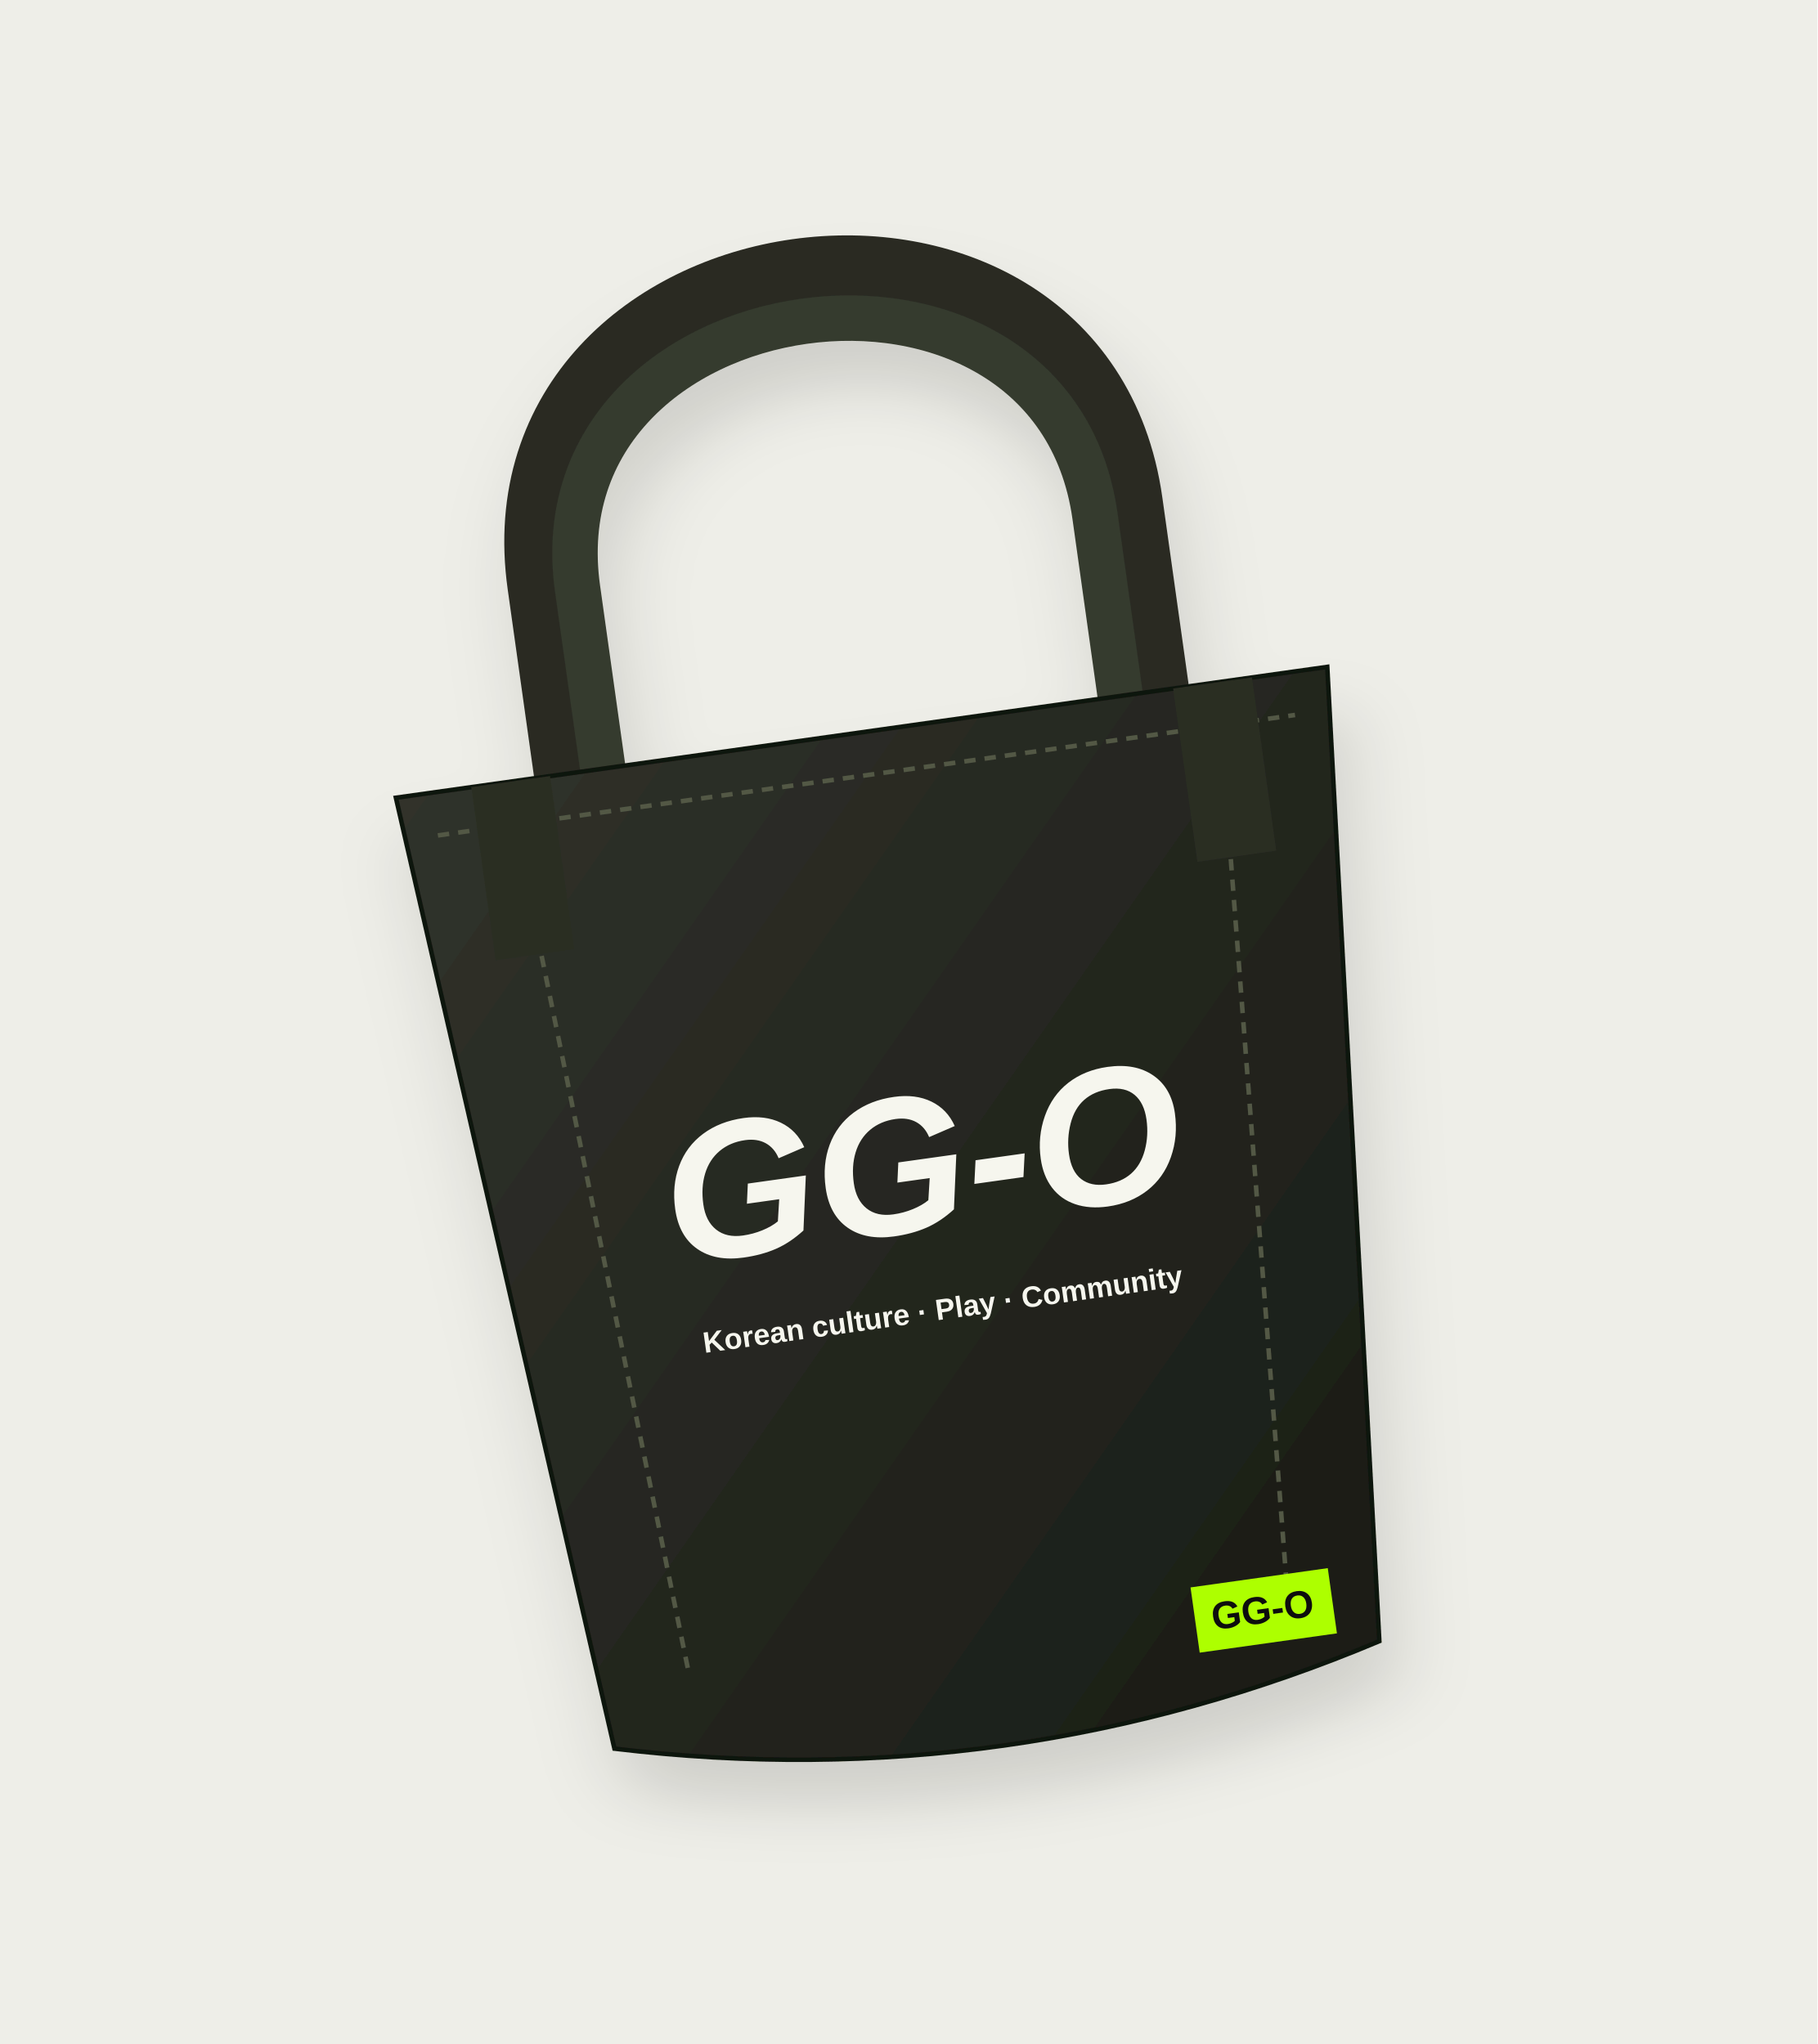
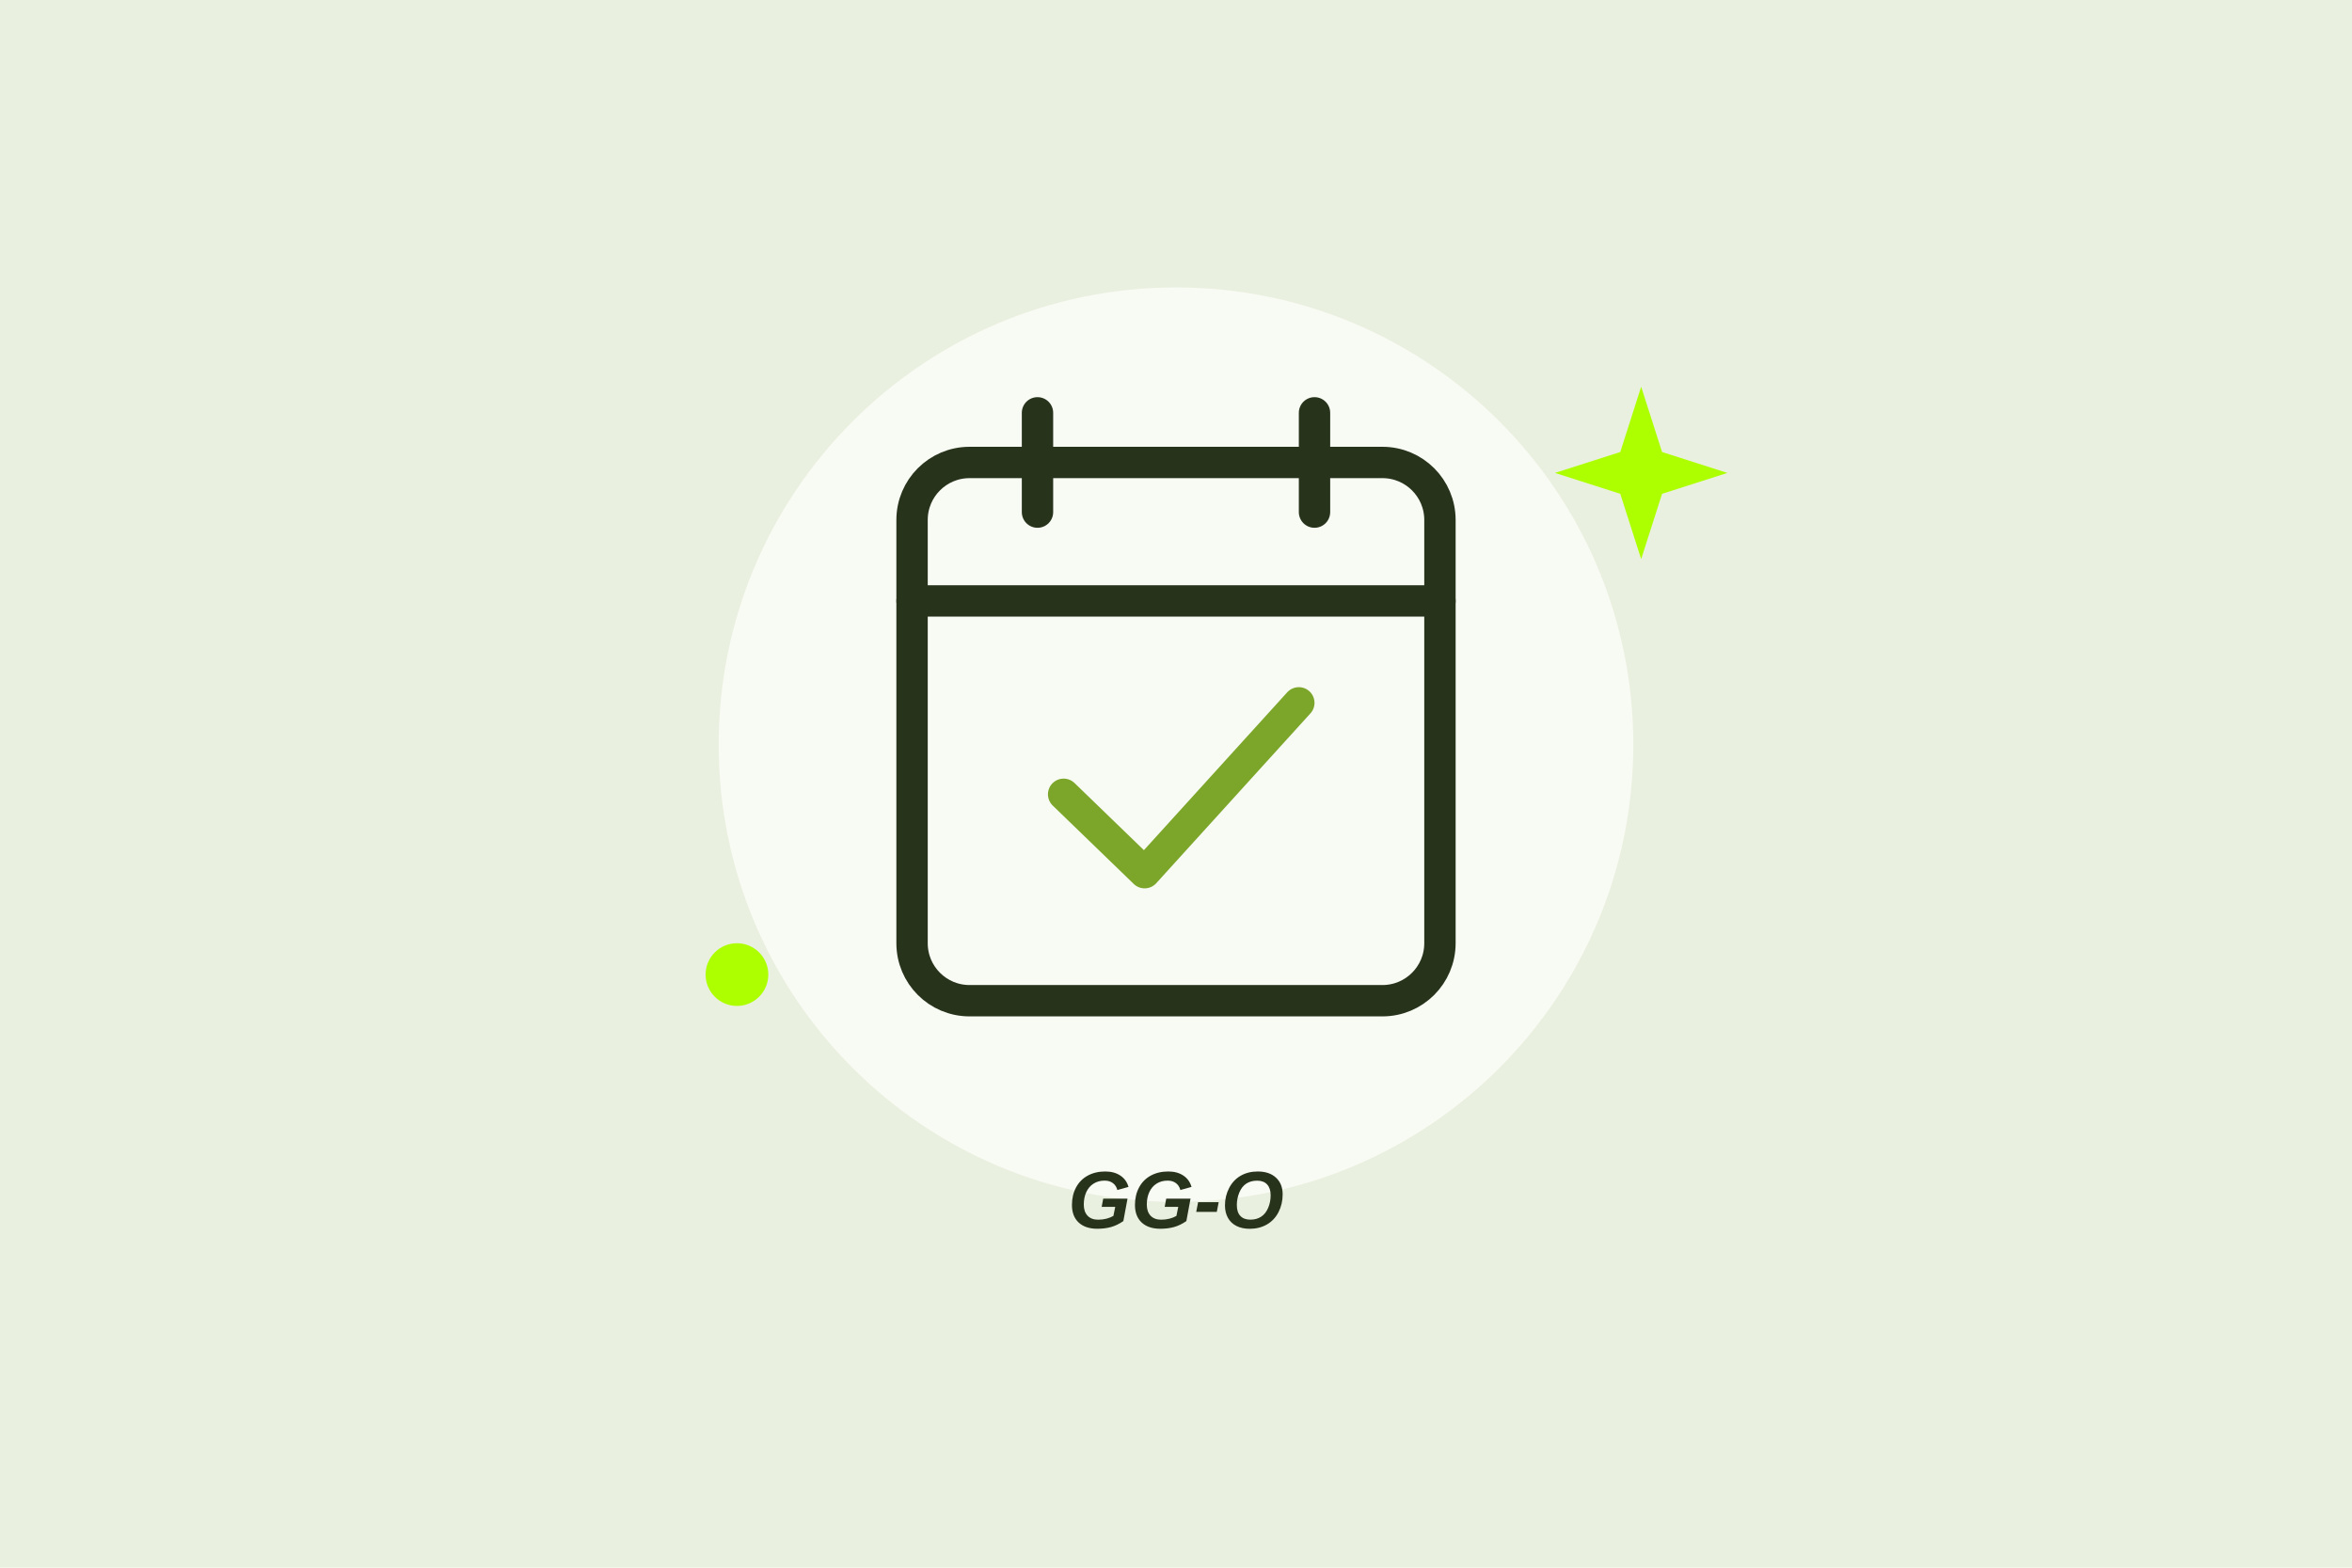
- <svg xmlns="http://www.w3.org/2000/svg" width="800" height="900" viewBox="0 0 800 900">
-   <defs>
-     <filter id="shadow" x="-50%" y="-50%" width="200%" height="200%">
-       <feDropShadow dx="4" dy="20" stdDeviation="15" flood-opacity=".13" />
-     </filter>
-     <linearGradient id="canvas" x2="1" y2="1">
-       <stop stop-color="#30322b" />
-       <stop offset=".5" stop-color="#24261f" />
-       <stop offset="1" stop-color="#181b15" />
-     </linearGradient>
-     <linearGradient id="black">
-       <stop stop-color="#353632" />
-       <stop offset=".5" stop-color="#171915" />
-       <stop offset="1" stop-color="#373832" />
-     </linearGradient>
-     <linearGradient id="pink" x2="1" y2="1">
-       <stop stop-color="#ce696e" />
-       <stop offset=".5" stop-color="#e19b97" />
-       <stop offset="1" stop-color="#ae4753" />
-     </linearGradient>
-   </defs>
-   <rect width="800" height="900" fill="#eeeee8" />
-   <g transform="rotate(-8 400 470)" filter="url(#shadow)">
-     <path d="M272 339v-102c0-157 256-157 256 0v102" fill="none" stroke="#292c24" stroke-width="35" />
-     <path d="M285 340v-99c0-137 230-137 230 0v99" fill="none" stroke="#363a2e" stroke-width="20" />
-     <path d="M193 321l37 428q170 45 340 0l37-428Z" fill="url(#canvas)" stroke="#11140e" stroke-width="2" />
-     <path d="M209 340h381M244 354l23 366M556 354l-23 366" fill="none" stroke="#525845" stroke-width="2" stroke-dasharray="5 4" />
-     <path d="M244 321v77M556 321v77" stroke="#2b2f23" stroke-width="35" />
-     <text x="400" y="542" text-anchor="middle" font-family="Arial,sans-serif" font-style="italic" font-size="86" font-weight="900" fill="#f6f6ee">GG-O</text>
-     <text x="400" y="582" text-anchor="middle" font-family="Arial,sans-serif" font-size="13" font-weight="bold" fill="#f6f6ee" textLength="300" lengthAdjust="spacingAndGlyphs">Korean culture · Play · Community</text>
-     <rect x="491" y="714" width="61" height="29" fill="#adff00" />
-     <text x="521" y="734" text-anchor="middle" font-family="Arial" font-size="17" font-weight="bold" fill="#101010">GG-O</text>
+ <svg xmlns="http://www.w3.org/2000/svg" width="900" height="600" viewBox="0 0 900 600">
+   <rect width="900" height="600" fill="#eaf0df" />
+   <circle cx="450" cy="285" r="175" fill="#f8faf4" />
+   <g fill="none" stroke="#28331c" stroke-width="12" stroke-linecap="round" stroke-linejoin="round">
+     <rect x="349" y="177" width="202" height="206" rx="22" />
+     <path d="M349 230h202M397 158v38M503 158v38" />
+     <path d="m407 304 31 30 59-65" stroke="#7ca629" />
  </g>
+   <path d="m628 148 8 25 25 8-25 8-8 25-8-25-25-8 25-8Z" fill="#adff00" />
+   <circle cx="282" cy="373" r="12" fill="#adff00" />
+   <text x="450" y="470" text-anchor="middle" font-family="Arial,sans-serif" font-size="31" font-weight="900" font-style="italic" fill="#28331c">GG-O</text>
</svg>
